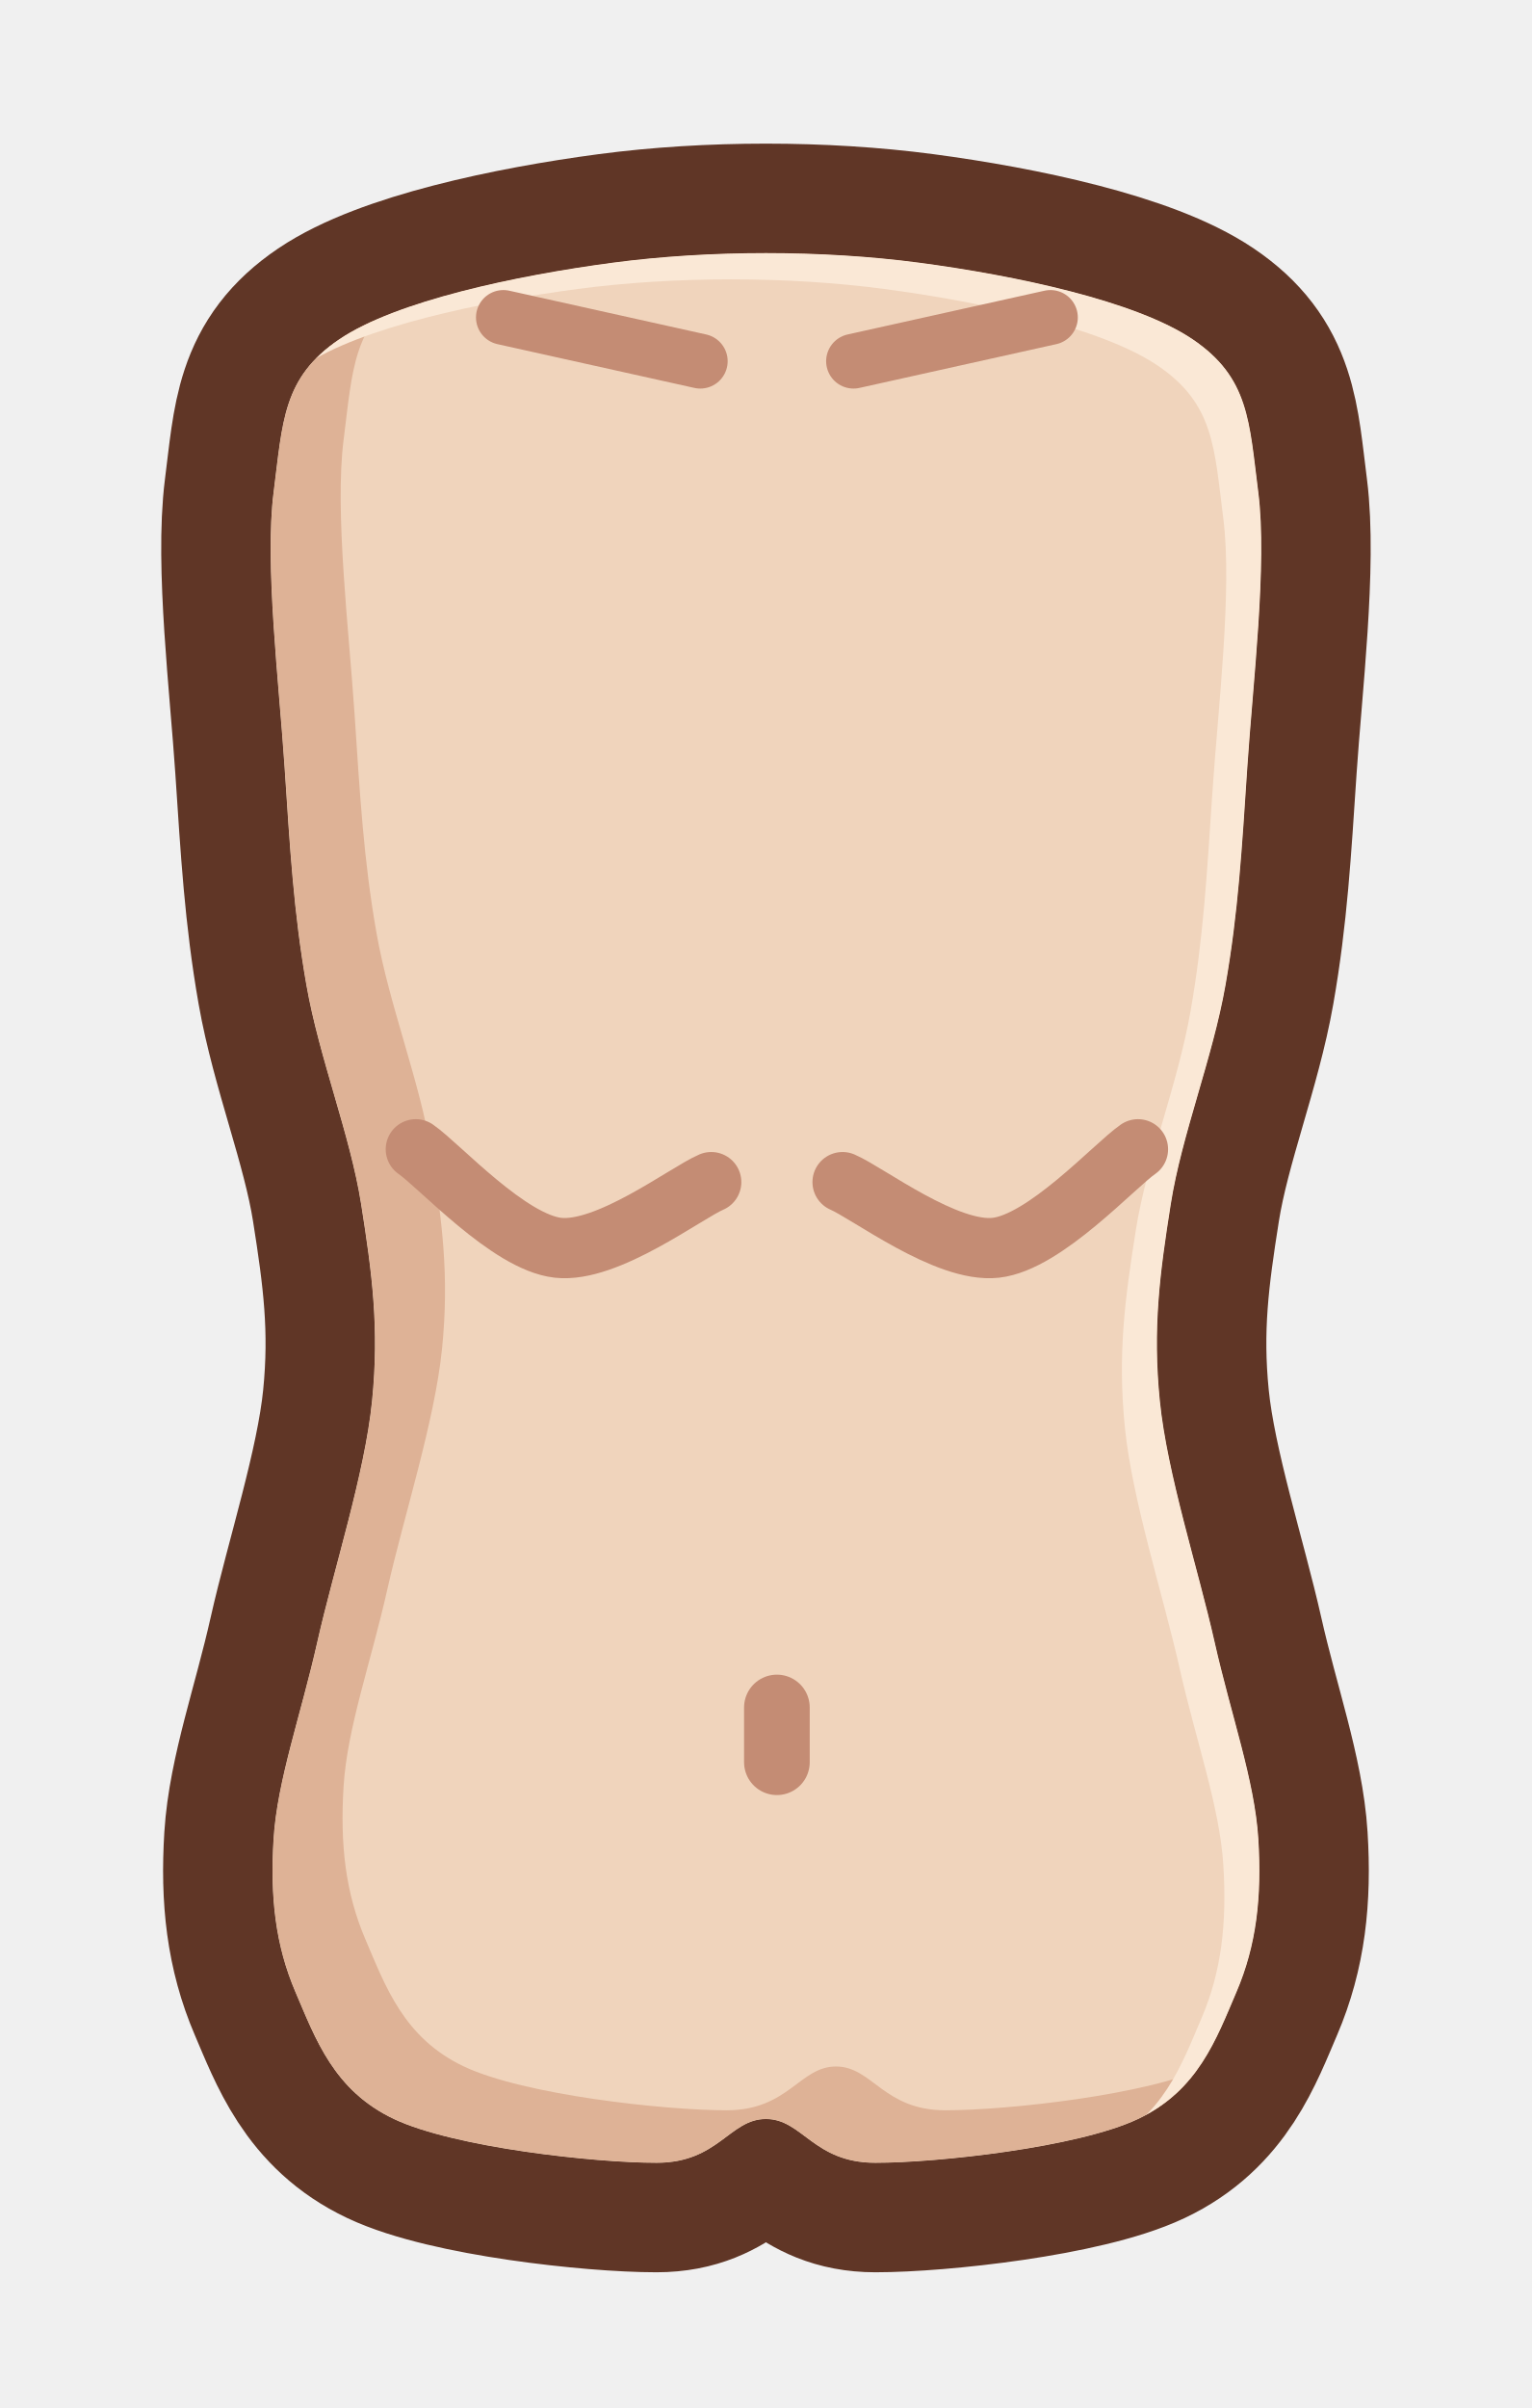
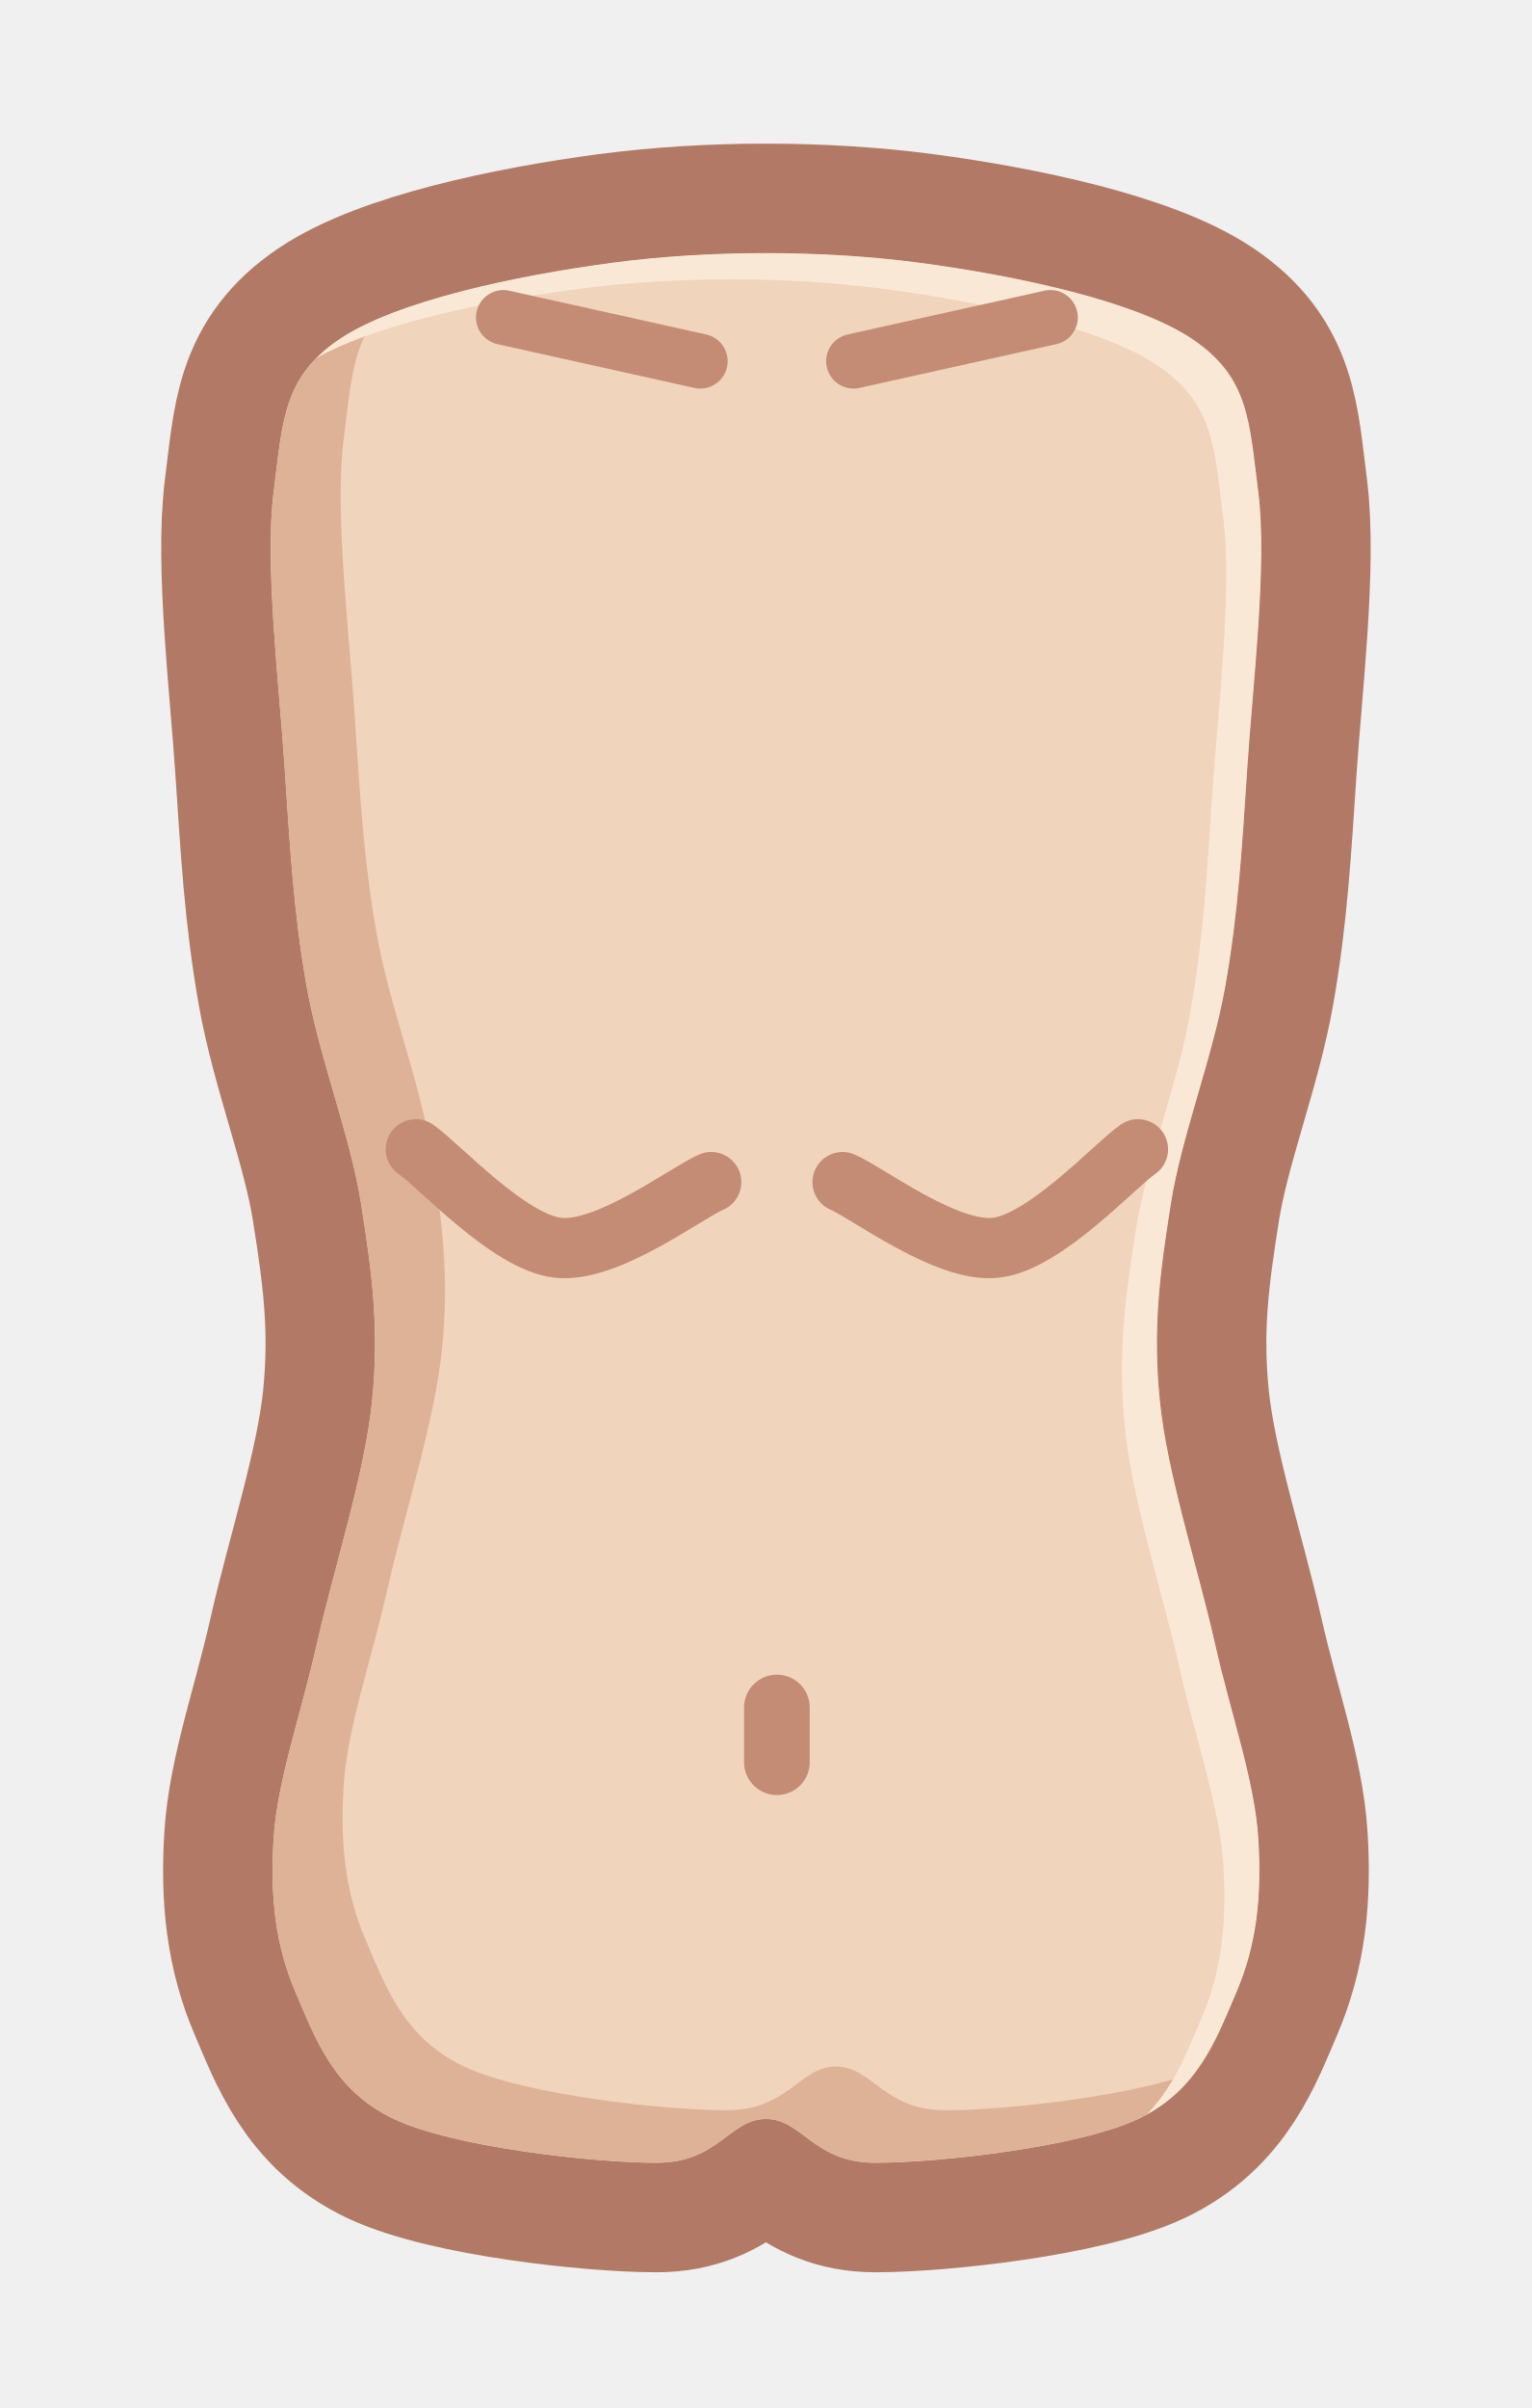
<svg xmlns="http://www.w3.org/2000/svg" width="56" height="88" viewBox="-7 -37 14 22" shape-rendering="geometricPrecision">
  <defs>
    <g id="g0">
      <path d="M-1.400,-34.600 C-0.517,-34.717 0.517,-34.717 1.400,-34.600 C2.283,-34.483 3.383,-34.250 3.900,-33.900 C4.417,-33.550 4.417,-33.150 4.500,-32.500 C4.583,-31.850 4.450,-30.750 4.400,-30.000 C4.350,-29.250 4.317,-28.667 4.200,-28.000 C4.083,-27.333 3.800,-26.633 3.700,-26.000 C3.600,-25.367 3.533,-24.867 3.600,-24.200 C3.667,-23.533 3.950,-22.667 4.100,-22.000 C4.250,-21.333 4.467,-20.733 4.500,-20.200 C4.533,-19.667 4.483,-19.227 4.300,-18.800 C4.117,-18.373 3.950,-17.900 3.400,-17.640 C2.850,-17.380 1.567,-17.240 1.000,-17.240 C0.433,-17.240 0.333,-17.640 0.000,-17.640 C-0.333,-17.640 -0.433,-17.240 -1.000,-17.240 C-1.567,-17.240 -2.850,-17.380 -3.400,-17.640 C-3.950,-17.900 -4.117,-18.373 -4.300,-18.800 C-4.483,-19.227 -4.533,-19.667 -4.500,-20.200 C-4.467,-20.733 -4.250,-21.333 -4.100,-22.000 C-3.950,-22.667 -3.667,-23.533 -3.600,-24.200 C-3.533,-24.867 -3.600,-25.367 -3.700,-26.000 C-3.800,-26.633 -4.083,-27.333 -4.200,-28.000 C-4.317,-28.667 -4.350,-29.250 -4.400,-30.000 C-4.450,-30.750 -4.583,-31.850 -4.500,-32.500 C-4.417,-33.150 -4.417,-33.550 -3.900,-33.900 C-3.383,-34.250 -2.283,-34.483 -1.400,-34.600 Z" />
    </g>
    <clipPath id="cg0">
      <path d="M-1.400,-34.600 C-0.517,-34.717 0.517,-34.717 1.400,-34.600 C2.283,-34.483 3.383,-34.250 3.900,-33.900 C4.417,-33.550 4.417,-33.150 4.500,-32.500 C4.583,-31.850 4.450,-30.750 4.400,-30.000 C4.350,-29.250 4.317,-28.667 4.200,-28.000 C4.083,-27.333 3.800,-26.633 3.700,-26.000 C3.600,-25.367 3.533,-24.867 3.600,-24.200 C3.667,-23.533 3.950,-22.667 4.100,-22.000 C4.250,-21.333 4.467,-20.733 4.500,-20.200 C4.533,-19.667 4.483,-19.227 4.300,-18.800 C4.117,-18.373 3.950,-17.900 3.400,-17.640 C2.850,-17.380 1.567,-17.240 1.000,-17.240 C0.433,-17.240 0.333,-17.640 0.000,-17.640 C-0.333,-17.640 -0.433,-17.240 -1.000,-17.240 C-1.567,-17.240 -2.850,-17.380 -3.400,-17.640 C-3.950,-17.900 -4.117,-18.373 -4.300,-18.800 C-4.483,-19.227 -4.533,-19.667 -4.500,-20.200 C-4.467,-20.733 -4.250,-21.333 -4.100,-22.000 C-3.950,-22.667 -3.667,-23.533 -3.600,-24.200 C-3.533,-24.867 -3.600,-25.367 -3.700,-26.000 C-3.800,-26.633 -4.083,-27.333 -4.200,-28.000 C-4.317,-28.667 -4.350,-29.250 -4.400,-30.000 C-4.450,-30.750 -4.583,-31.850 -4.500,-32.500 C-4.417,-33.150 -4.417,-33.550 -3.900,-33.900 C-3.383,-34.250 -2.283,-34.483 -1.400,-34.600 Z" />
    </clipPath>
    <mask id="msg0">
      <rect x="-12" y="-42" width="24" height="32" fill="white" />
      <use href="#g0" fill="black" transform="translate(0.640,-0.480)" />
    </mask>
    <mask id="mlg0">
      <rect x="-12" y="-42" width="24" height="32" fill="white" />
      <use href="#g0" fill="black" transform="translate(-0.320,0.240)" />
    </mask>
  </defs>
-   <use href="#g0" fill="none" stroke="rgb(96,54,38)" stroke-width="2.000" stroke-linejoin="round" />
-   <use href="#g0" fill="rgb(96,54,38)" />
+   <use href="#g0" fill="none" stroke="rgb(178,122,102)" stroke-width="2.000" stroke-linejoin="round" />
+   <use href="#g0" fill="rgb(178,122,102)" />
  <use href="#g0" fill="rgb(240,212,188)" />
  <g clip-path="url(#cg0)">
    <rect x="-12" y="-42" width="24" height="32" fill="rgb(222,178,150)" mask="url(#msg0)" />
  </g>
  <g clip-path="url(#cg0)">
    <rect x="-12" y="-42" width="24" height="32" fill="rgb(250,232,214)" mask="url(#mlg0)" />
  </g>
  <path d="M-0.600,-33.700 L-2.400,-34.100" fill="none" stroke="rgb(196,140,116)" stroke-width="0.500" stroke-linecap="round" stroke-linejoin="round" />
  <path d="M0.800,-33.700 L2.600,-34.100" fill="none" stroke="rgb(196,140,116)" stroke-width="0.500" stroke-linecap="round" stroke-linejoin="round" />
  <path d="M-3.200,-26.500 C-2.983,-26.350 -2.350,-25.650 -1.900,-25.600 C-1.450,-25.550 -0.733,-26.100 -0.500,-26.200" fill="none" stroke="rgb(196,140,116)" stroke-width="0.550" stroke-linecap="round" stroke-linejoin="round" />
  <path d="M0.700,-26.200 C0.933,-26.100 1.650,-25.550 2.100,-25.600 C2.550,-25.650 3.183,-26.350 3.400,-26.500" fill="none" stroke="rgb(196,140,116)" stroke-width="0.550" stroke-linecap="round" stroke-linejoin="round" />
  <path d="M0.100,-21.400 L0.100,-20.900" fill="none" stroke="rgb(196,140,116)" stroke-width="0.600" stroke-linecap="round" stroke-linejoin="round" />
</svg>
